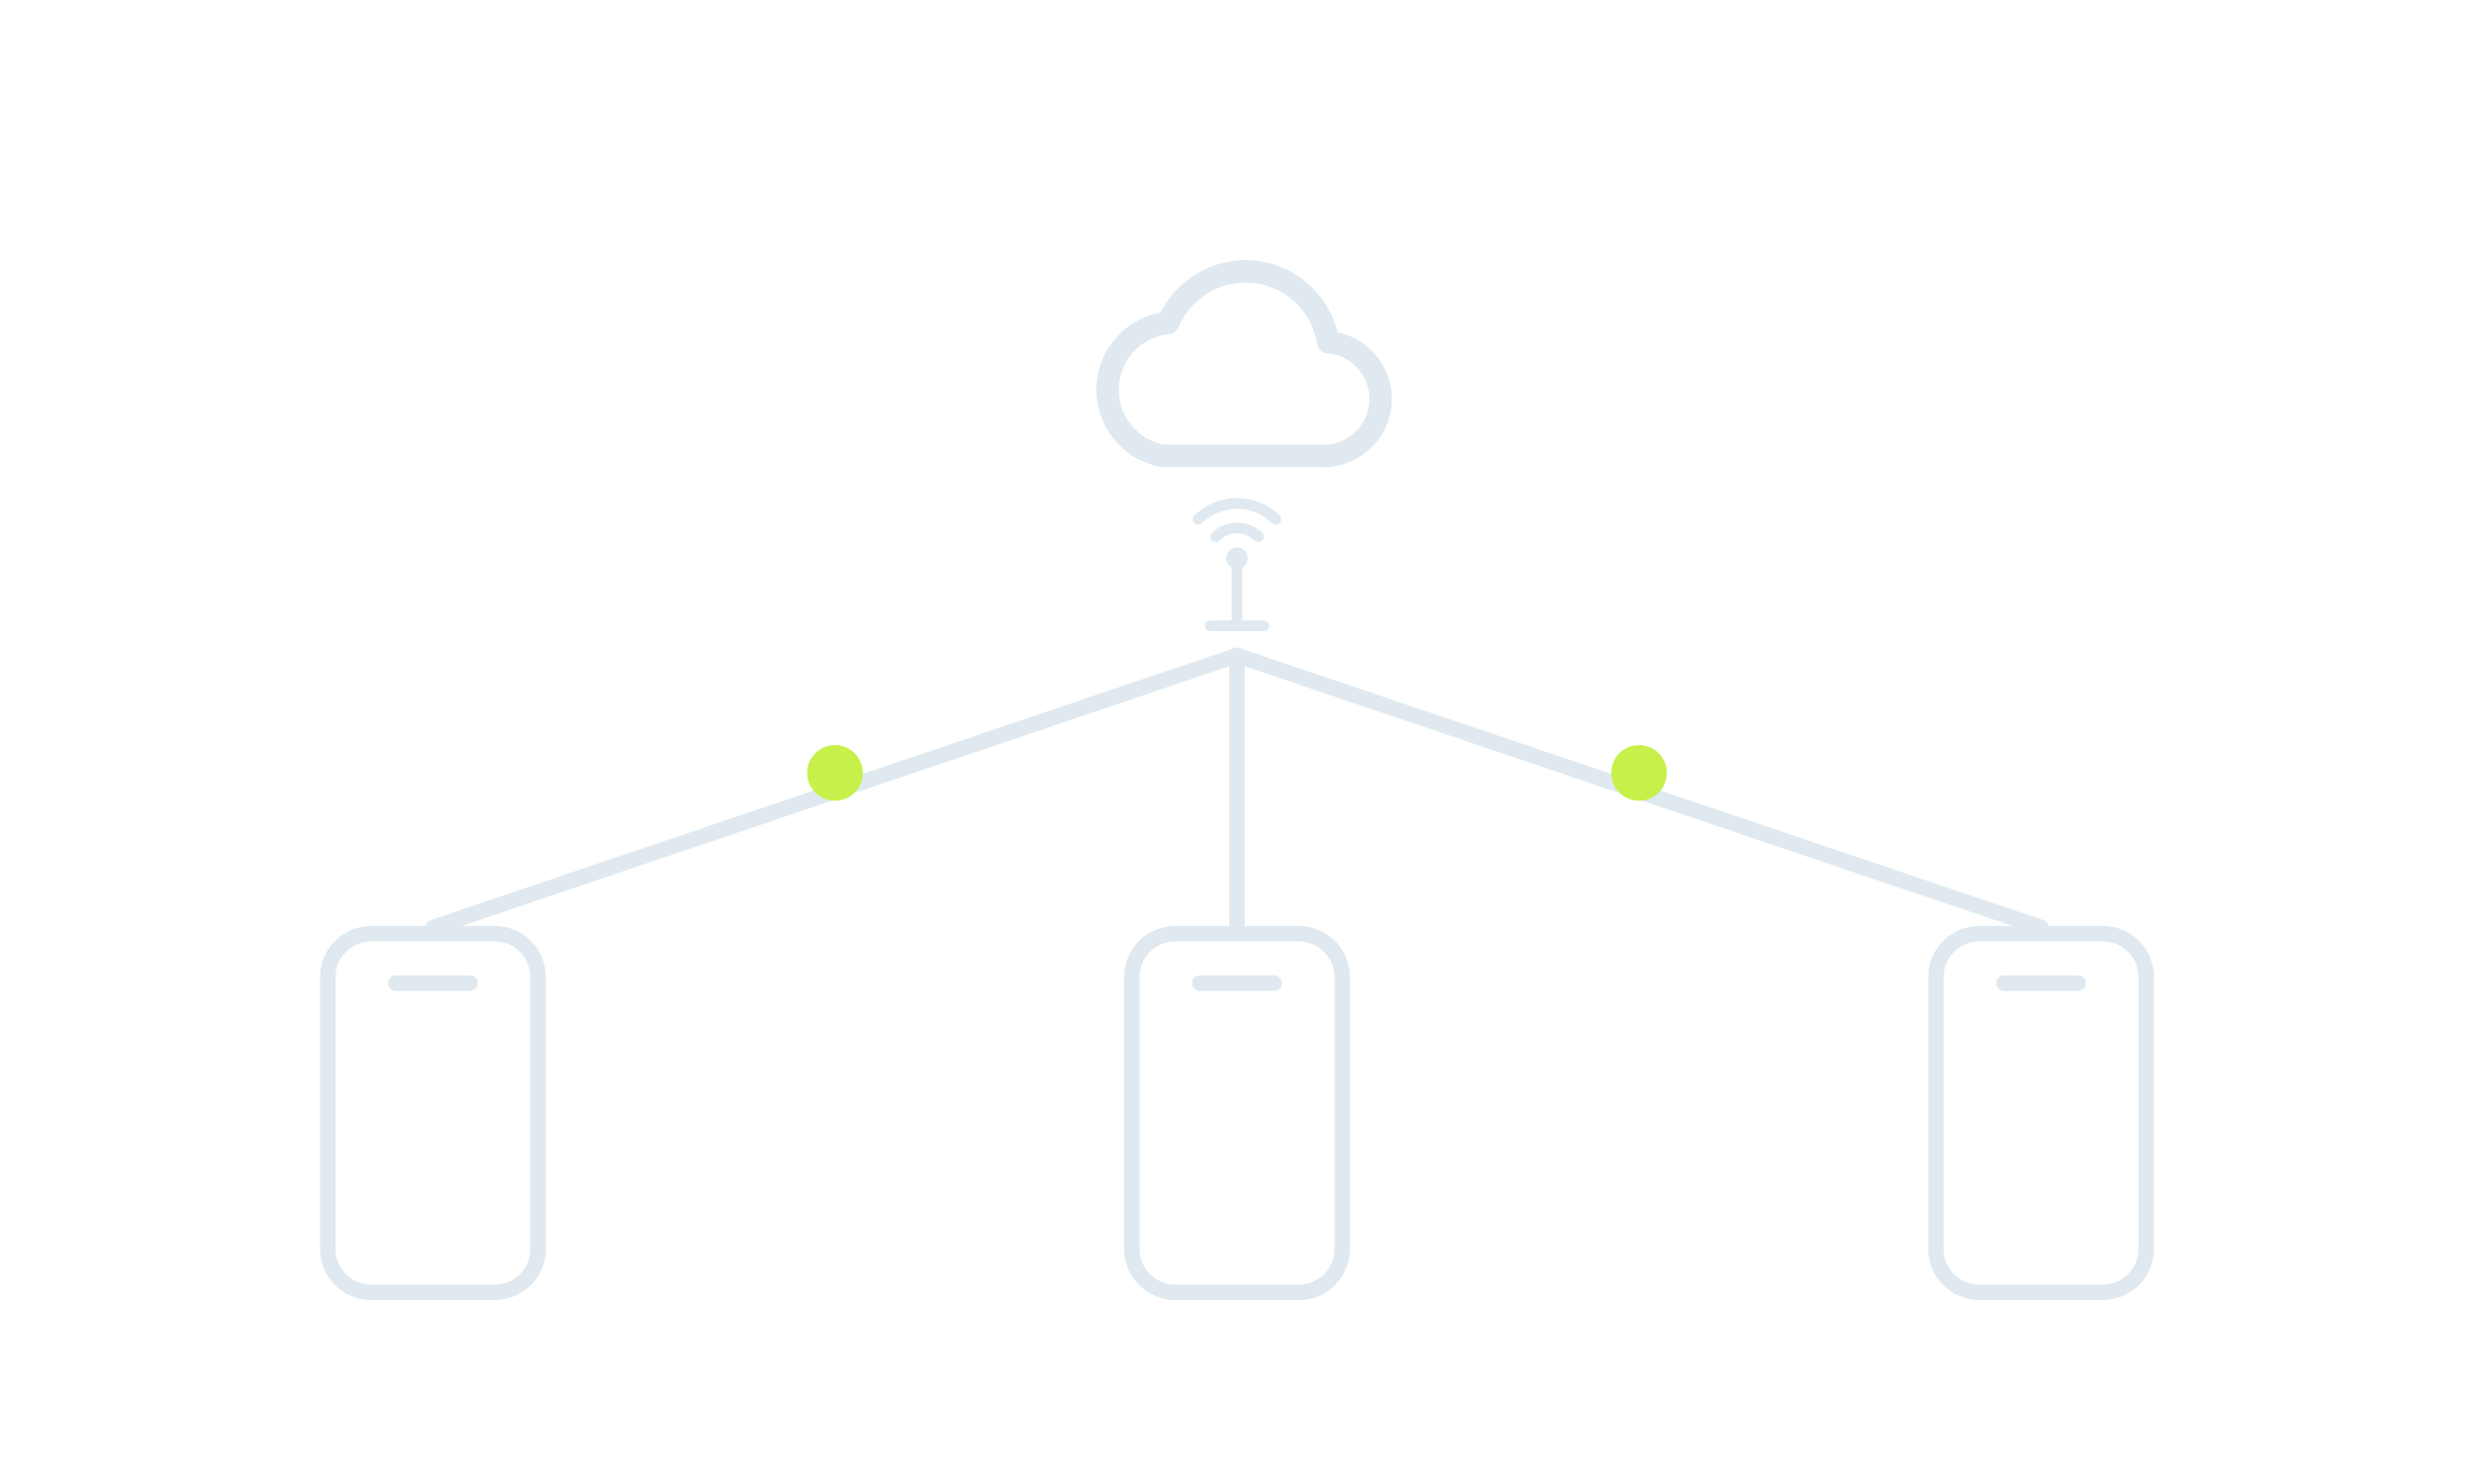
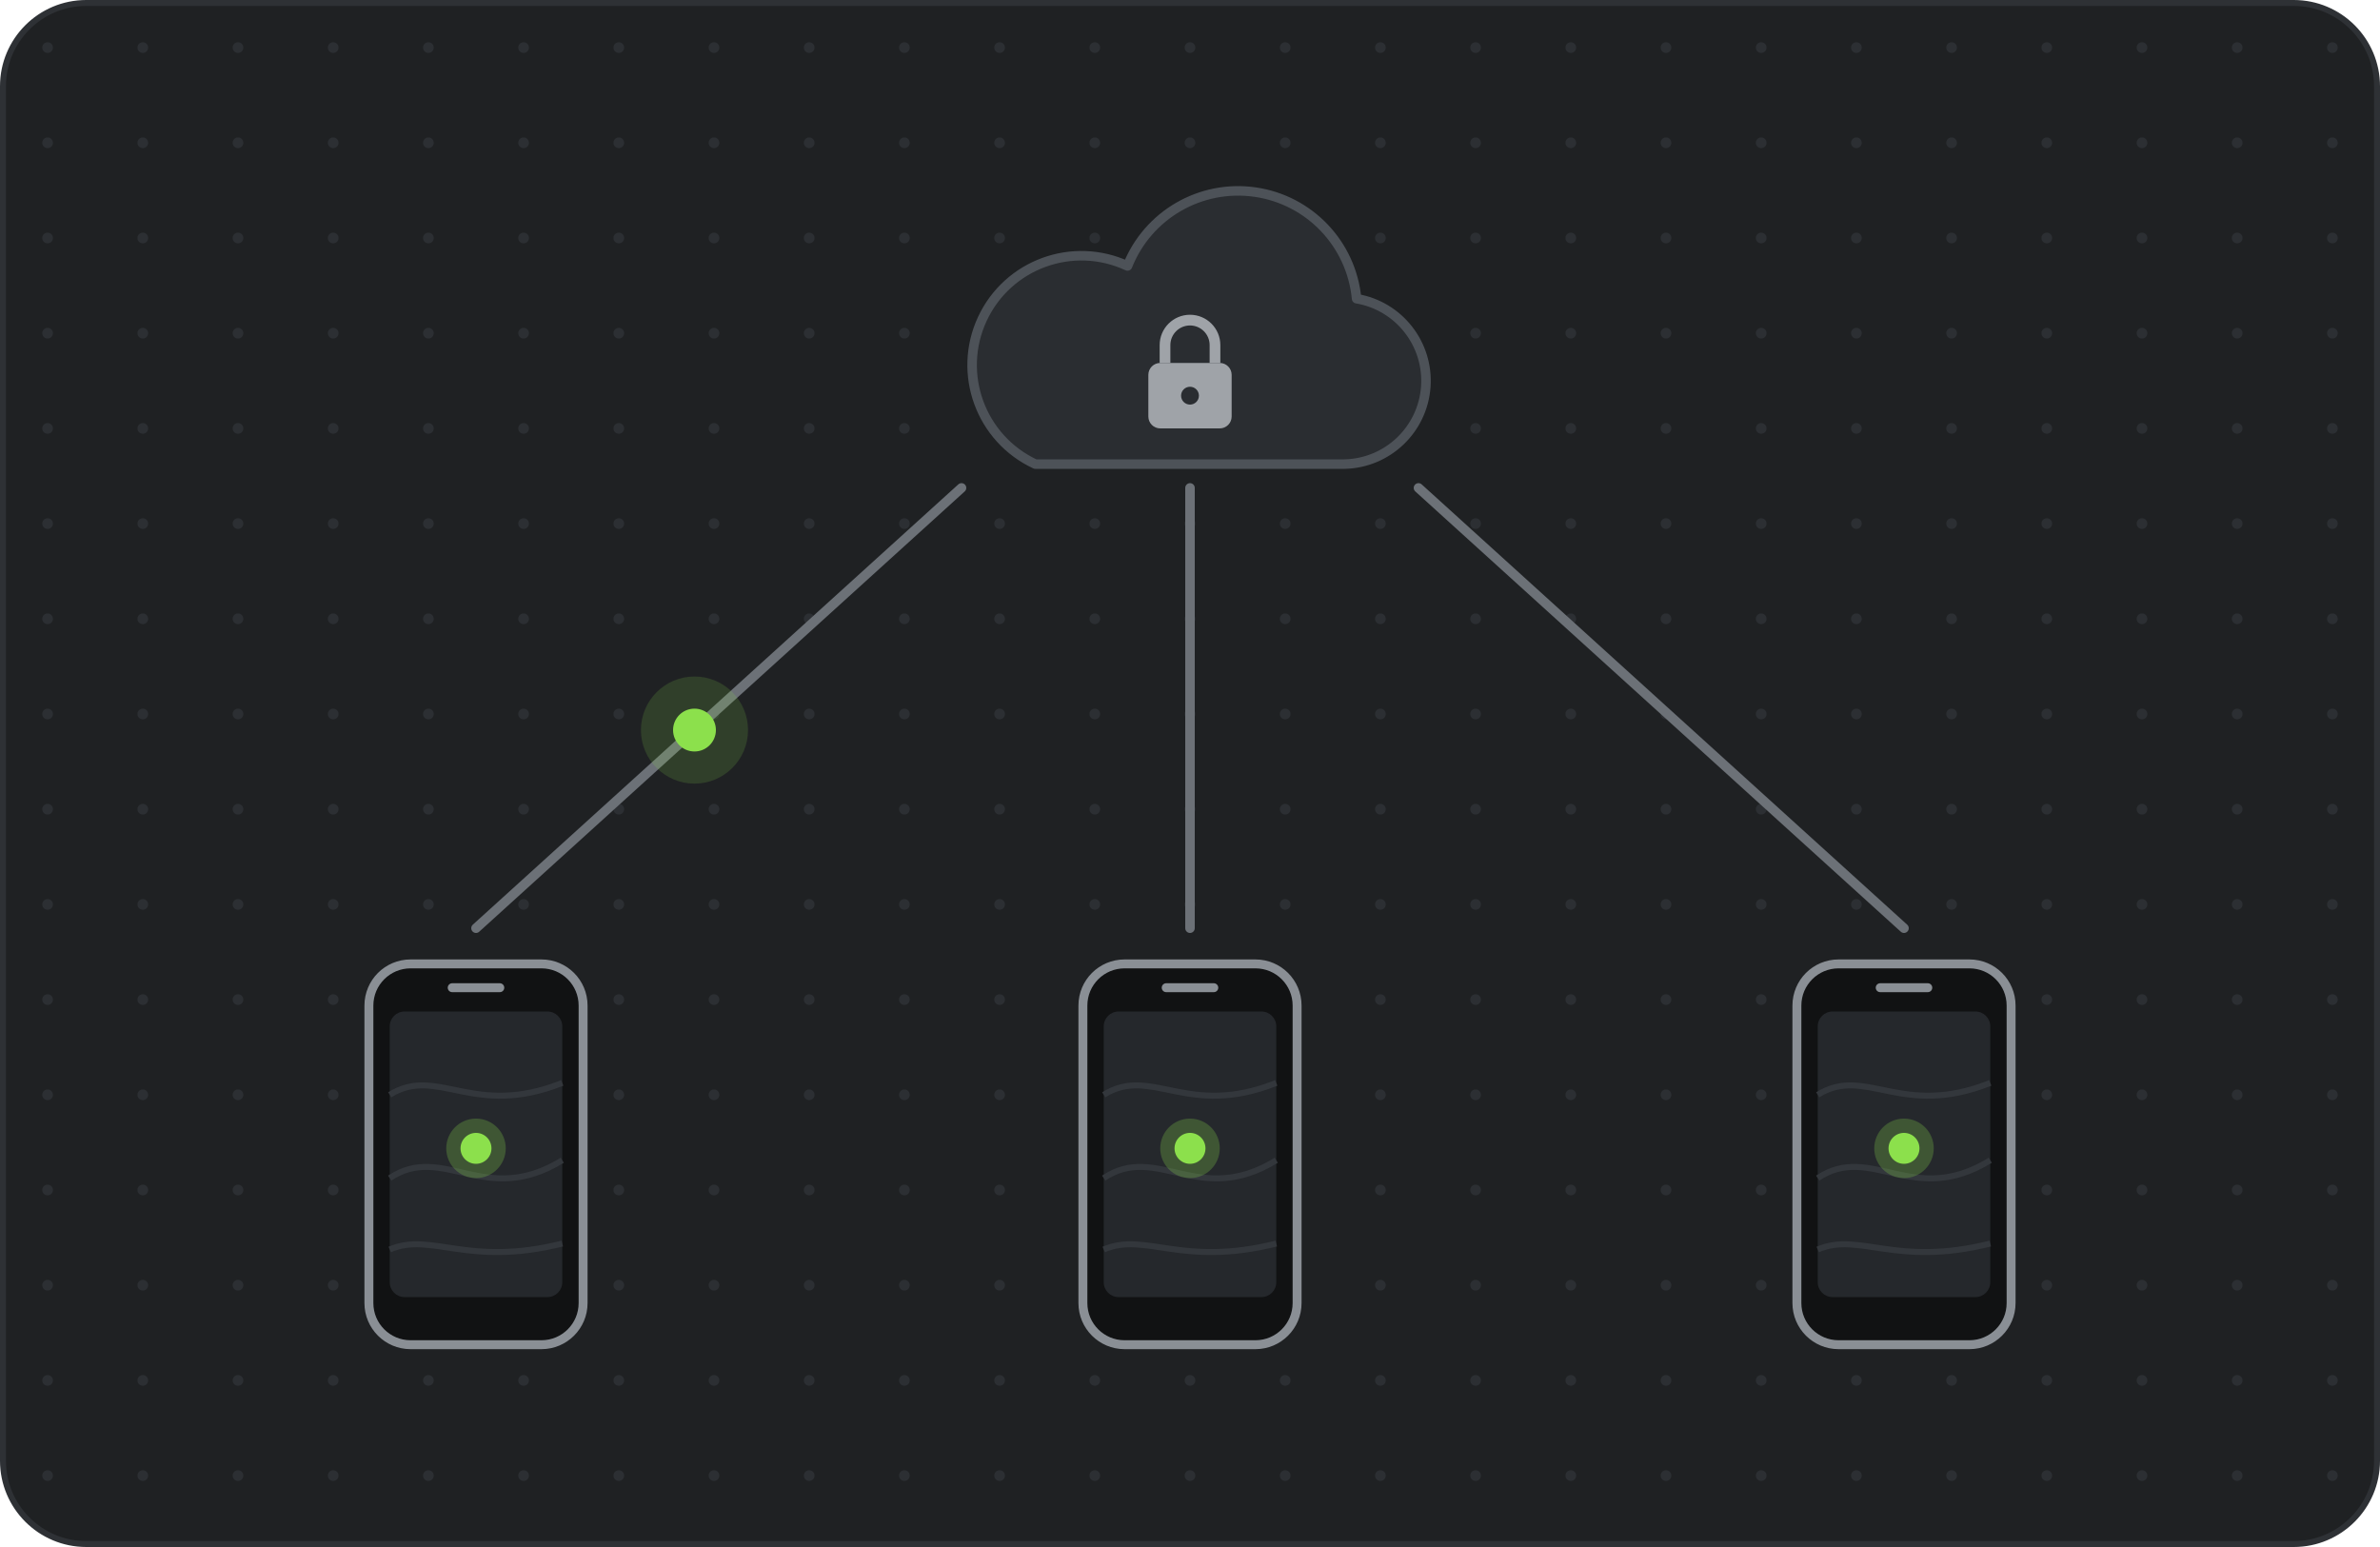
- <svg xmlns="http://www.w3.org/2000/svg" viewBox="0 0 400 240" width="400" height="240">
-   <g transform="translate(171.0 29.0) scale(2.4167)">
-     <path d="M7 18.5h10.5a3.8 3.8 0 0 0 .6-7.6a5.6 5.6 0 0 0-10.7-1.3a4.5 4.5 0 0 0-.4 8.9z" fill="none" stroke="#dfe9ef" stroke-width="1.5" stroke-linecap="round" stroke-linejoin="round" />
+ <svg xmlns="http://www.w3.org/2000/svg" viewBox="0 0 400 260" width="400" height="260">
+   <defs>
+     <pattern id="grid" width="16" height="16" patternUnits="userSpaceOnUse">
+       <circle cx="8" cy="8" r="0.9" fill="#2c2f33" />
+     </pattern>
+     <radialGradient id="glow">
+       <stop offset="0" stop-color="#8ce04c" stop-opacity="0.22" />
+       <stop offset="1" stop-color="#8ce04c" stop-opacity="0" />
+     </radialGradient>
+   </defs>
+   <rect x="0.5" y="0.5" width="399" height="259" rx="14" fill="#1f2123" stroke="#2e3135" />
+   <rect x="0.5" y="0.5" width="399" height="259" rx="14" fill="url(#grid)" />
+   <path d="M80 156 L161.6 82" stroke="#6c7177" stroke-width="1.6" stroke-linecap="round" />
+   <path d="M200 156 L200.0 82" stroke="#6c7177" stroke-width="1.6" stroke-linecap="round" />
+   <path d="M320 156 L238.4 82" stroke="#6c7177" stroke-width="1.6" stroke-linecap="round" />
+   <g transform="translate(200 64)">
+     <path d="M-26 14h52a14 14 0 0 0 2-27.8a20 20 0 0 0-38.5-5.5a15 15 0 0 0-15.5 33.3z" fill="#2a2d31" stroke="#4d5258" stroke-width="1.6" stroke-linejoin="round" />
+     <rect x="-7" y="-3" width="14" height="11" rx="2" fill="#9fa3a8" />
+     <path d="M-4.2 -3v-3a4.2 4.2 0 0 1 8.4 0v3" fill="none" stroke="#9fa3a8" stroke-width="1.8" />
+     <circle cx="0" cy="2.5" r="1.5" fill="#2a2d31" />
  </g>
-   <g transform="translate(187.0 79.0) scale(1.0833)">
-     <path d="M12 10.5V20.5M8 20.5h8" fill="none" stroke="#dfe9ef" stroke-width="1.6" stroke-linecap="round" stroke-linejoin="round" />
-     <path d="M8.8 7.2a4.6 4.6 0 0 1 6.4 0" fill="none" stroke="#dfe9ef" stroke-width="1.6" stroke-linecap="round" stroke-linejoin="round" />
-     <path d="M6.2 4.6a8.3 8.3 0 0 1 11.6 0" fill="none" stroke="#dfe9ef" stroke-width="1.6" stroke-linecap="round" stroke-linejoin="round" />
-     <path d="M12 8.8a1.6 1.6 0 1 1 0 3.2a1.6 1.6 0 1 1 0-3.2z" fill="#dfe9ef" />
+   <g transform="translate(62 162)">
+     <rect width="36" height="64" rx="7" fill="#111213" stroke="#8a8f95" stroke-width="1.5" />
+     <rect x="3.5" y="8" width="29" height="48" rx="2.5" fill="#25282c" />
+     <path d="M3.5 22c8-5 14 4 29-2M3.5 36c9-6 16 5 29-3M3.5 48c7-3 13 3 29-1" fill="none" stroke="#33373c" stroke-width="1" />
+     <circle cx="18" cy="31" r="5" fill="#8ce04c" fill-opacity="0.25" />
+     <circle cx="18" cy="31" r="2.6" fill="#8ce04c" />
+     <path d="M14 4h8" stroke="#8a8f95" stroke-width="1.5" stroke-linecap="round" />
  </g>
-   <path d="M70 150 L200 106" fill="none" stroke="#dfe9ef" stroke-width="2.5" stroke-linecap="round" />
-   <rect x="53" y="151" width="34" height="58" rx="7" fill="none" stroke="#dfe9ef" stroke-width="2.5" />
-   <path d="M64 159 H76" fill="none" stroke="#dfe9ef" stroke-width="2.5" stroke-linecap="round" />
-   <path d="M200 150 L200 106" fill="none" stroke="#dfe9ef" stroke-width="2.5" stroke-linecap="round" />
-   <rect x="183" y="151" width="34" height="58" rx="7" fill="none" stroke="#dfe9ef" stroke-width="2.5" />
-   <path d="M194 159 H206" fill="none" stroke="#dfe9ef" stroke-width="2.5" stroke-linecap="round" />
-   <path d="M330 150 L200 106" fill="none" stroke="#dfe9ef" stroke-width="2.5" stroke-linecap="round" />
-   <rect x="313" y="151" width="34" height="58" rx="7" fill="none" stroke="#dfe9ef" stroke-width="2.5" />
-   <path d="M324 159 H336" fill="none" stroke="#dfe9ef" stroke-width="2.5" stroke-linecap="round" />
-   <circle cx="135" cy="125" r="4.5" fill="#c8f04a" />
-   <circle cx="265" cy="125" r="4.5" fill="#c8f04a" />
+   <g transform="translate(182 162)">
+     <rect width="36" height="64" rx="7" fill="#111213" stroke="#8a8f95" stroke-width="1.5" />
+     <rect x="3.5" y="8" width="29" height="48" rx="2.5" fill="#25282c" />
+     <path d="M3.5 22c8-5 14 4 29-2M3.5 36c9-6 16 5 29-3M3.5 48c7-3 13 3 29-1" fill="none" stroke="#33373c" stroke-width="1" />
+     <circle cx="18" cy="31" r="5" fill="#8ce04c" fill-opacity="0.25" />
+     <circle cx="18" cy="31" r="2.6" fill="#8ce04c" />
+     <path d="M14 4h8" stroke="#8a8f95" stroke-width="1.5" stroke-linecap="round" />
+   </g>
+   <g transform="translate(302 162)">
+     <rect width="36" height="64" rx="7" fill="#111213" stroke="#8a8f95" stroke-width="1.5" />
+     <rect x="3.5" y="8" width="29" height="48" rx="2.5" fill="#25282c" />
+     <path d="M3.5 22c8-5 14 4 29-2M3.5 36c9-6 16 5 29-3M3.5 48c7-3 13 3 29-1" fill="none" stroke="#33373c" stroke-width="1" />
+     <circle cx="18" cy="31" r="5" fill="#8ce04c" fill-opacity="0.25" />
+     <circle cx="18" cy="31" r="2.6" fill="#8ce04c" />
+     <path d="M14 4h8" stroke="#8a8f95" stroke-width="1.5" stroke-linecap="round" />
+   </g>
+   <circle cx="116.72" cy="122.7" r="9" fill="#8ce04c" fill-opacity="0.16" />
+   <circle cx="116.72" cy="122.7" r="3.6" fill="#8ce04c" />
</svg>
